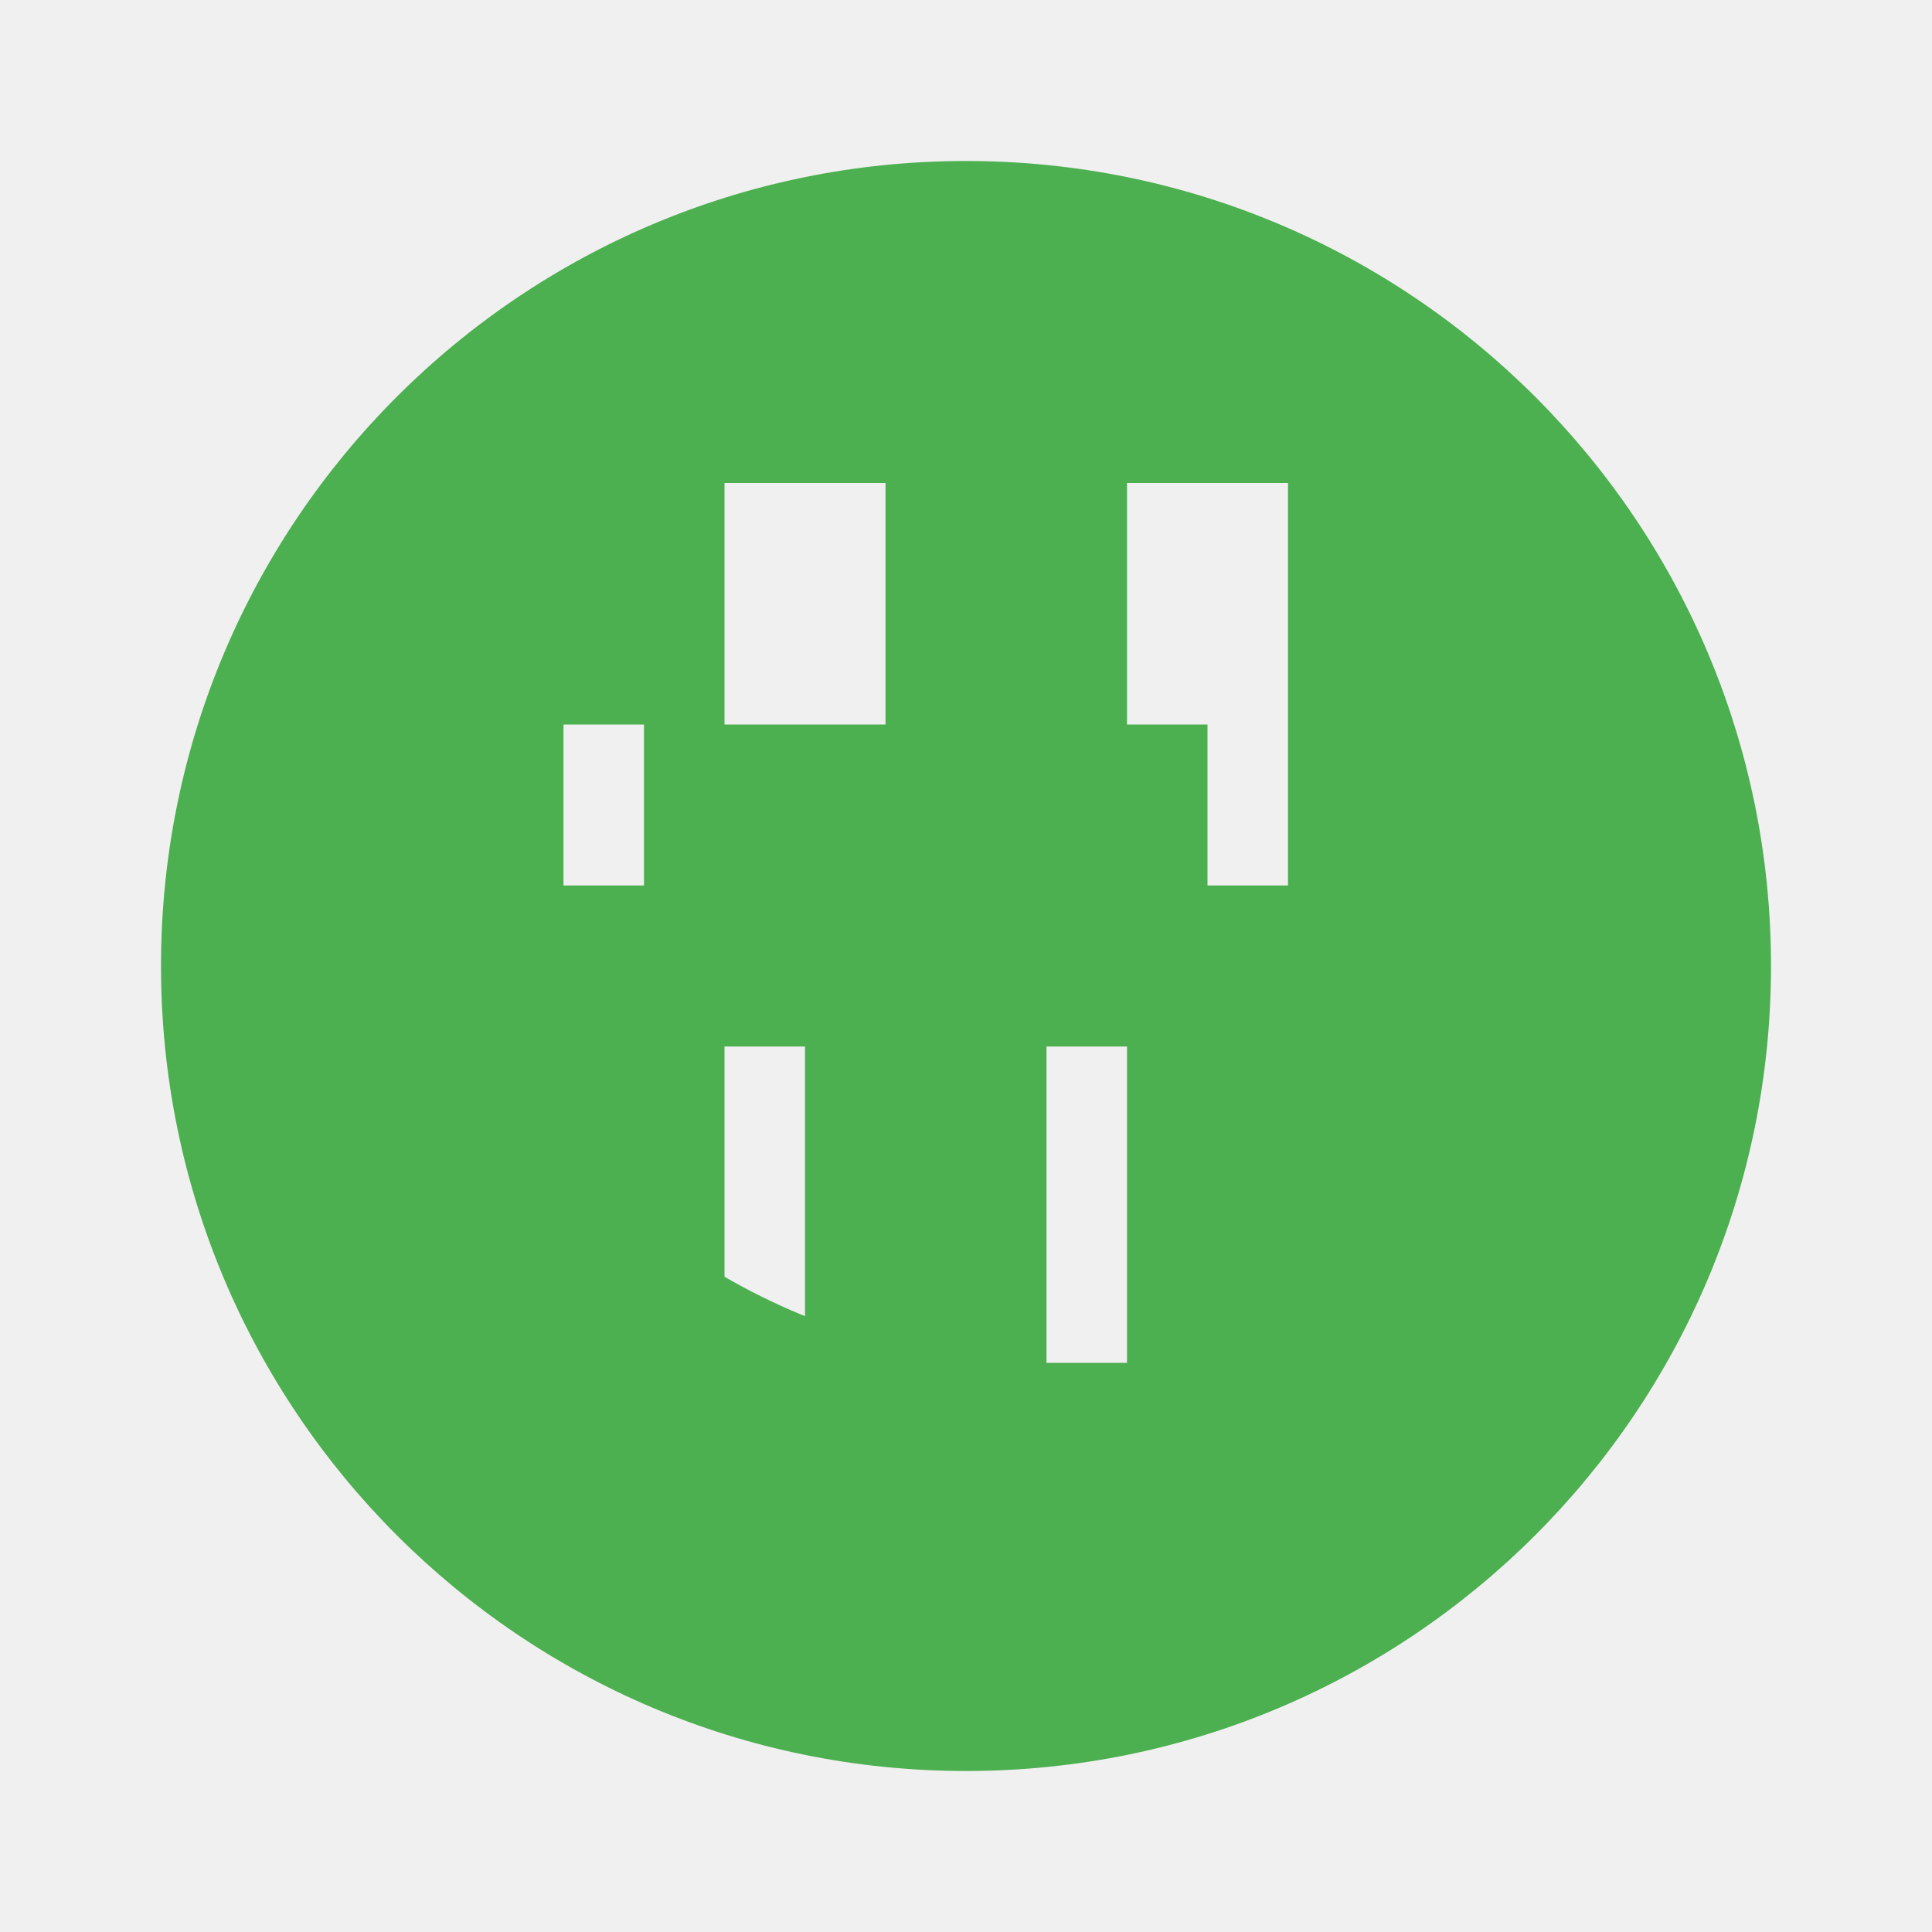
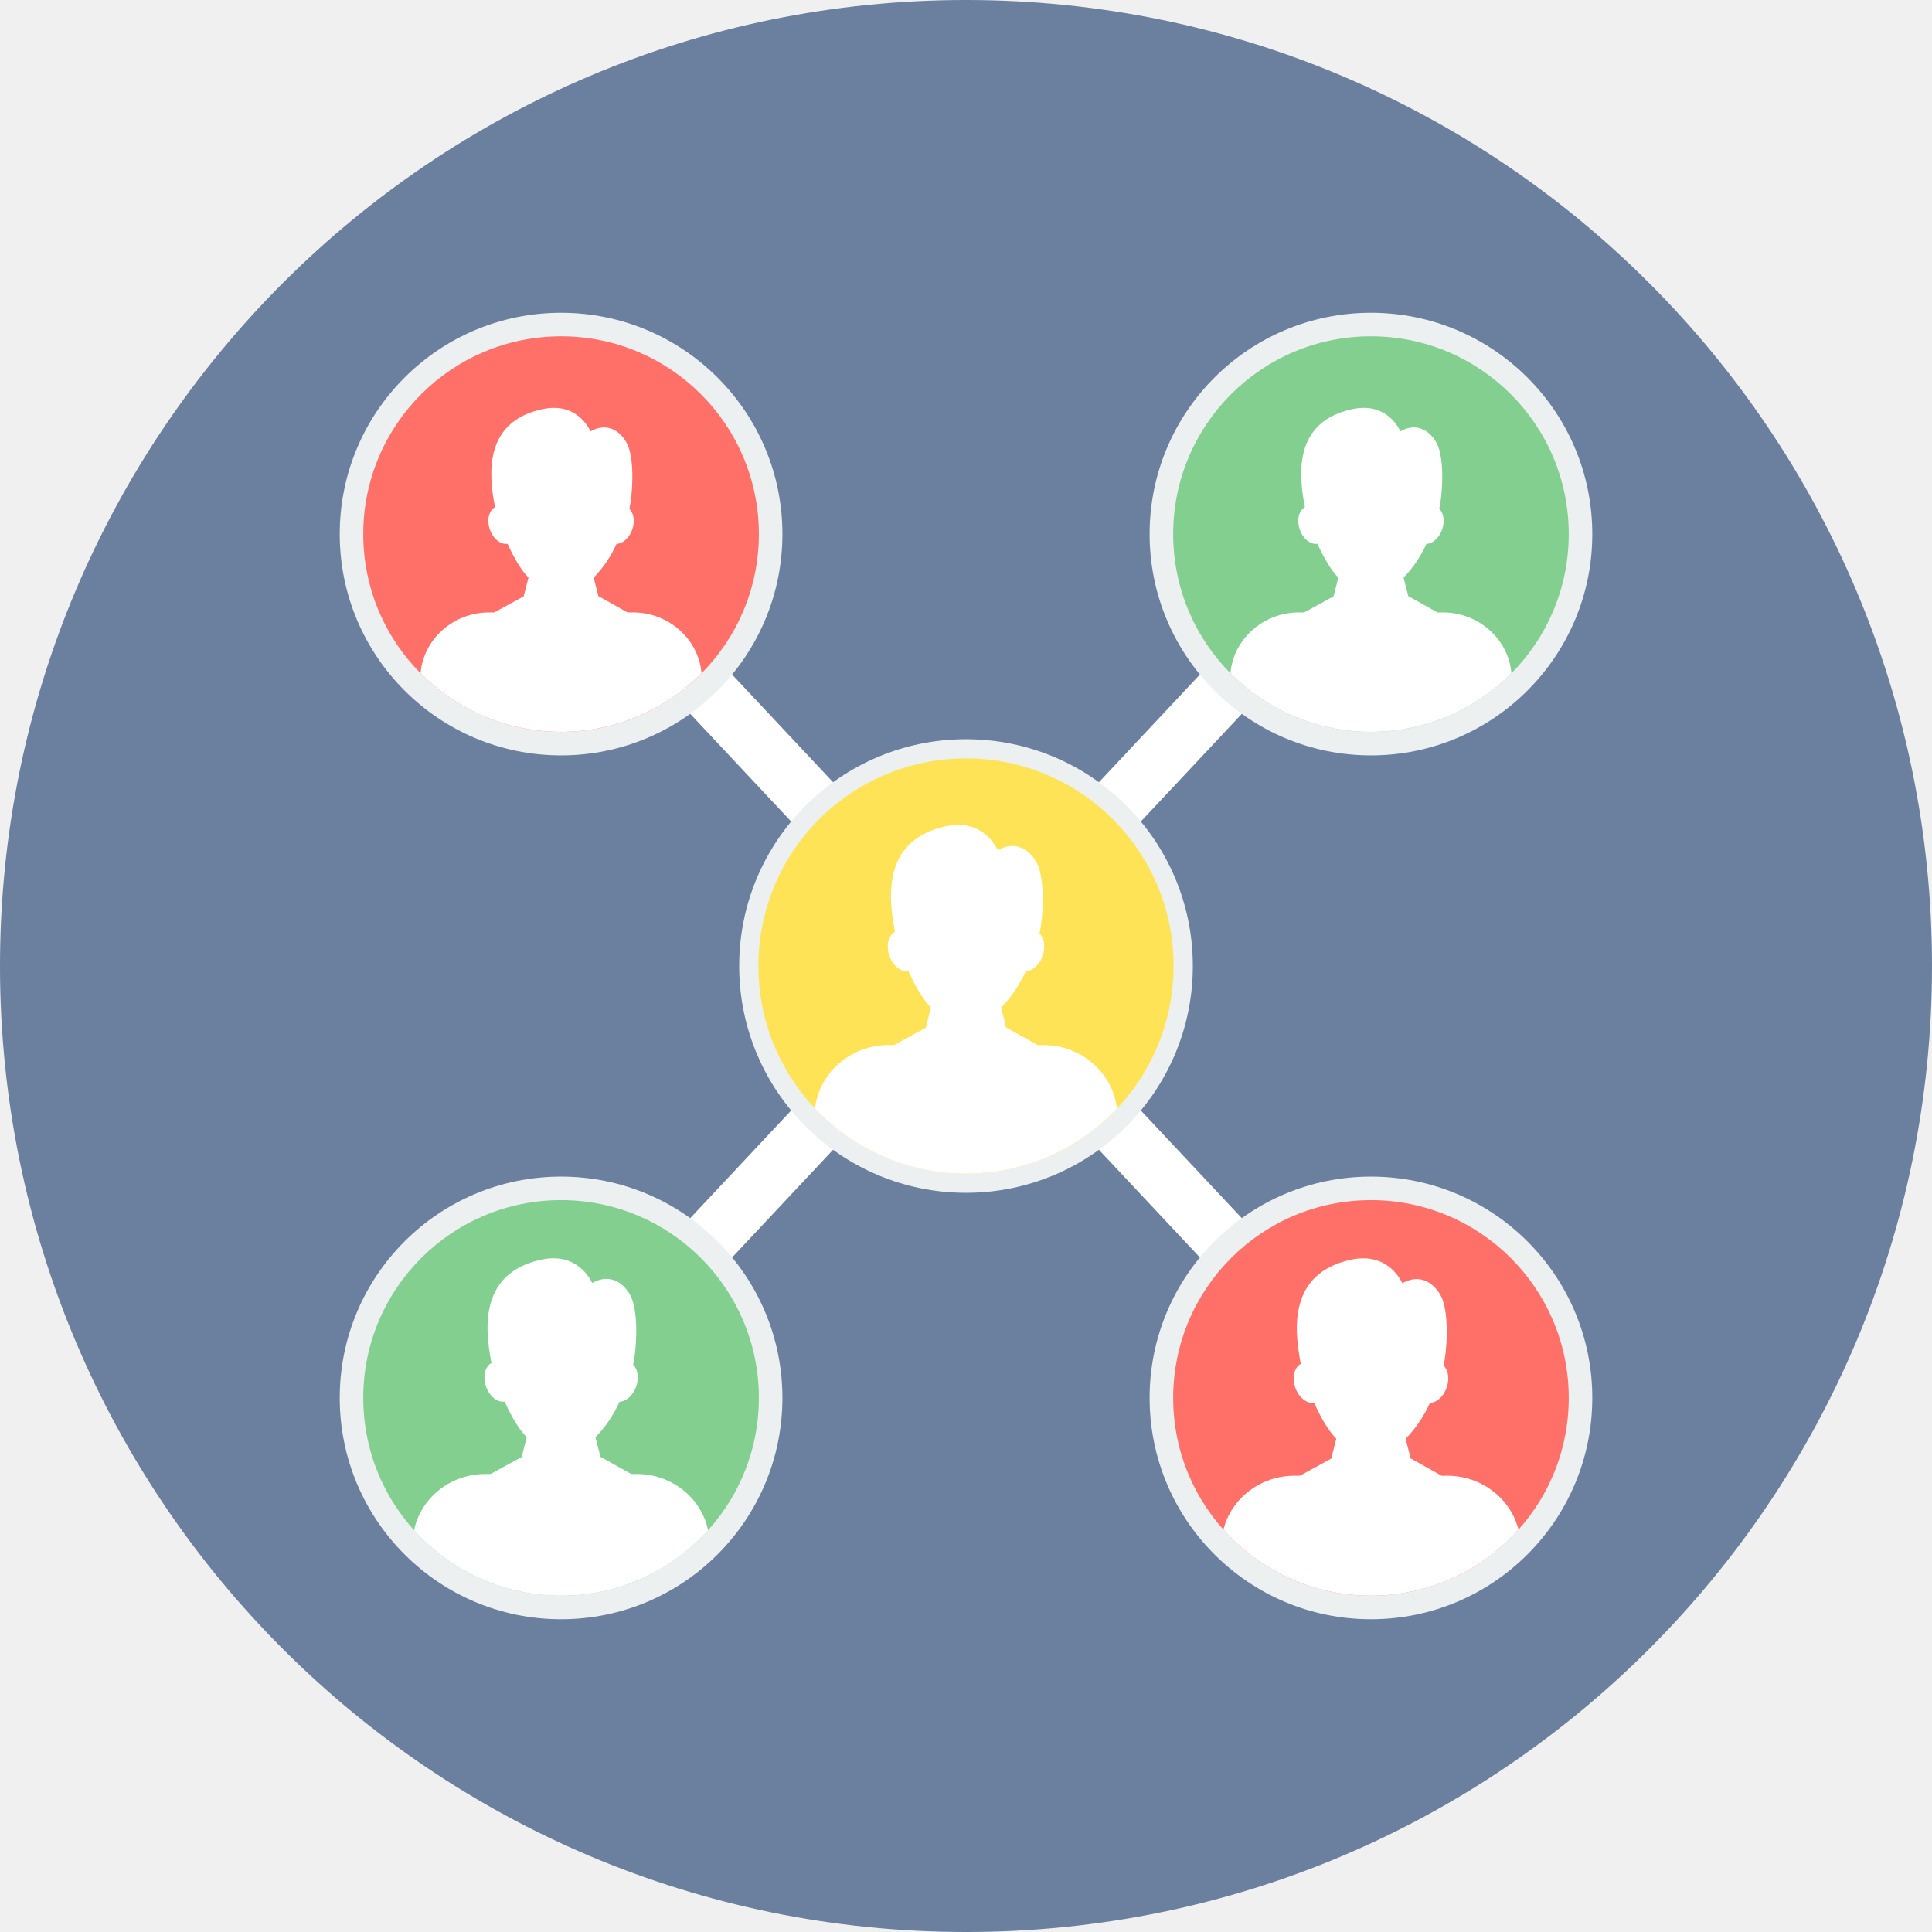
- <svg xmlns="http://www.w3.org/2000/svg" width="100" height="100" viewBox="0 0 24 24" fill="none">
-   <path d="M12 2a10 10 0 1 0 10 10A10 10 0 0 0 12 2zm1 14.93a7.92 7.92 0 0 1-4-1.07V13h1v3.93a6.92 6.92 0 0 0 3 0V13h1v3.93zM7 11V9h1v2H7zm9-2v2h-1V9h1zm-7 0V6h2v3H9zm5 0V6h2v3h-2z" fill="#4CAF50" />
+ <svg xmlns="http://www.w3.org/2000/svg" height="800px" width="800px" version="1.1" id="Layer_1" viewBox="0 0 511.994 511.994" xml:space="preserve">
+   <circle style="fill:#6B7F9E;" cx="255.997" cy="255.997" r="255.997" />
+   <polygon style="fill:#FFFFFF;" points="177.438,161.081 255.997,244.867 334.556,161.081 345.644,171.512 266.428,255.997   345.644,340.482 334.556,350.913 255.997,267.127 177.438,350.913 166.356,340.482 245.566,255.997 166.356,171.512 " />
+   <path style="fill:#ECF0F1;" d="M255.997,195.897c33.191,0,60.112,26.909,60.112,60.1s-26.921,60.106-60.112,60.106  s-60.106-26.915-60.106-60.106S222.806,195.897,255.997,195.897z" />
+   <path style="fill:#FFE356;" d="M255.997,200.98c30.384,0,55.017,24.626,55.017,55.017c0,30.378-24.626,55.017-55.017,55.017  c-30.378,0-55.017-24.638-55.017-55.017C200.98,225.607,225.619,200.98,255.997,200.98z" />
+   <path style="fill:#FFFFFF;" d="M235.496,276.944h1.433l8.402-4.583l1.367-5.348c-2-2.018-4.071-5.438-5.95-9.648  c-0.151,0.024-0.307,0.036-0.47,0.036c-2.222,0-4.421-2.415-4.914-5.396c-0.385-2.337,0.385-4.324,1.807-5.077  c-1.879-9.582-3.126-24.295,13.376-27.933c9.901-2.18,13.436,5.463,13.87,6.3c5.992-3.361,9.799,1.68,10.774,4.348  c1.771,4.824,1.192,13.798,0.289,17.761c1,0.952,1.482,2.656,1.156,4.601c-0.488,2.933-2.62,5.318-4.806,5.396  c-1.765,3.873-4.125,7.197-6.535,9.612l1.367,5.348h0.114l8.173,4.583h1.548c10.082,0,18.447,7.414,19.501,16.815  c-10.034,10.624-24.247,17.261-40.008,17.261s-29.975-6.637-40.008-17.261c1.054-9.419,9.419-16.815,19.501-16.815H235.496z" />
+   <g>
+     <path style="fill:#ECF0F1;" d="M148.686,82.889c32.39,0,58.66,26.253,58.66,58.642c0,32.384-26.271,58.654-58.66,58.654   s-58.654-26.271-58.654-58.654C90.032,109.142,116.297,82.889,148.686,82.889z" />
+     <path style="fill:#ECF0F1;" d="M148.686,311.809c32.39,0,58.66,26.253,58.66,58.642s-26.271,58.66-58.66,58.66   s-58.654-26.271-58.654-58.66S116.297,311.809,148.686,311.809z" />
+     <path style="fill:#ECF0F1;" d="M363.314,311.809c32.39,0,58.654,26.253,58.654,58.642s-26.265,58.66-58.654,58.66   s-58.66-26.271-58.66-58.66S330.924,311.809,363.314,311.809z" />
+     <path style="fill:#ECF0F1;" d="M363.314,82.889c32.39,0,58.654,26.253,58.654,58.642c0,32.384-26.265,58.654-58.654,58.654   s-58.66-26.271-58.66-58.654C304.654,109.142,330.924,82.889,363.314,82.889z" />
+   </g>
+   <path style="fill:#FF7069;" d="M148.686,89.123c28.945,0,52.421,23.464,52.421,52.409s-23.476,52.421-52.421,52.421  s-52.421-23.476-52.421-52.421S119.742,89.123,148.686,89.123z" />
+   <path style="fill:#FFFFFF;" d="M129.637,162.297h1.331l7.805-4.258l1.271-4.969c-1.861-1.879-3.782-5.059-5.529-8.962  c-0.145,0.024-0.289,0.03-0.44,0.03c-2.06,0-4.101-2.246-4.565-5.017c-0.361-2.168,0.361-4.017,1.674-4.716  c-1.747-8.901-2.903-22.573,12.431-25.951c9.197-2.03,12.485,5.077,12.882,5.854c5.571-3.126,9.106,1.56,10.016,4.041  c1.644,4.481,1.108,12.81,0.271,16.496c0.927,0.885,1.373,2.469,1.072,4.276c-0.452,2.722-2.439,4.939-4.463,5.011  c-1.638,3.602-3.836,6.685-6.071,8.932l1.271,4.969h0.108l7.588,4.258h1.445c9.552,0,17.441,7.161,18.17,16.135  c-9.498,9.582-22.669,15.52-37.226,15.52c-14.551,0-27.722-5.938-37.22-15.52c0.723-8.992,8.618-16.135,18.17-16.135  L129.637,162.297z" />
+   <path style="fill:#83CF8F;" d="M363.308,89.123c28.957,0,52.421,23.464,52.421,52.409s-23.464,52.421-52.421,52.421  c-28.945,0-52.409-23.476-52.409-52.421S334.363,89.123,363.308,89.123z" />
+   <path style="fill:#FFFFFF;" d="M344.258,162.297h1.337l7.805-4.258l1.271-4.969c-1.861-1.879-3.782-5.059-5.535-8.962  c-0.139,0.024-0.283,0.03-0.434,0.03c-2.06,0-4.107-2.246-4.565-5.017c-0.361-2.168,0.361-4.017,1.674-4.716  c-1.747-8.901-2.903-22.573,12.431-25.951c9.197-2.03,12.485,5.077,12.882,5.854c5.571-3.126,9.106,1.56,10.016,4.041  c1.644,4.481,1.108,12.81,0.271,16.496c0.921,0.885,1.373,2.469,1.072,4.276c-0.452,2.722-2.439,4.939-4.463,5.011  c-1.638,3.602-3.836,6.685-6.071,8.932l1.271,4.969h0.108l7.589,4.258h1.445c9.552,0,17.441,7.161,18.17,16.135  c-9.498,9.582-22.669,15.52-37.226,15.52s-27.722-5.938-37.22-15.52c0.729-8.992,8.618-16.135,18.17-16.135V162.297z" />
+   <path style="fill:#83CF8F;" d="M148.686,318.042c28.945,0,52.421,23.464,52.421,52.409c0,28.957-23.476,52.421-52.421,52.421  s-52.421-23.464-52.421-52.421C96.265,341.506,119.742,318.042,148.686,318.042z" />
+   <path style="fill:#FFFFFF;" d="M187.64,405.526c-9.594,10.648-23.494,17.345-38.954,17.345s-29.36-6.697-38.954-17.345  c1.728-8.468,9.546-14.906,18.863-14.906h1.409l8.233-4.493l1.337-5.24c-1.963-1.981-3.987-5.33-5.83-9.456  c-0.151,0.024-0.301,0.036-0.458,0.036c-2.174,0-4.33-2.367-4.818-5.288c-0.379-2.283,0.379-4.234,1.771-4.969  c-1.843-9.389-3.066-23.807,13.105-27.373c9.702-2.132,13.165,5.354,13.587,6.173c5.872-3.294,9.606,1.644,10.558,4.258  c1.735,4.728,1.168,13.515,0.289,17.399c0.976,0.927,1.451,2.602,1.132,4.511c-0.476,2.873-2.572,5.21-4.71,5.288  c-1.728,3.8-4.047,7.052-6.402,9.419l1.343,5.24h0.114l8.004,4.493h1.524c9.305,0,17.128,6.456,18.863,14.906H187.64z" />
+   <path style="fill:#FF7069;" d="M363.308,318.042c28.957,0,52.421,23.464,52.421,52.409c0,28.957-23.464,52.421-52.421,52.421  c-28.945,0-52.409-23.464-52.409-52.421C310.899,341.506,334.363,318.042,363.308,318.042z" />
+   <path style="fill:#FFFFFF;" d="M402.413,405.364c-9.6,10.744-23.554,17.508-39.105,17.508c-15.538,0-29.499-6.763-39.093-17.508  c2.036-8.173,9.727-14.286,18.845-14.286h1.421l8.299-4.529l1.349-5.276c-1.975-1.999-4.017-5.372-5.878-9.528  c-0.151,0.024-0.301,0.036-0.464,0.036c-2.186,0-4.366-2.385-4.854-5.33c-0.379-2.307,0.385-4.27,1.783-5.011  c-1.855-9.468-3.084-24,13.214-27.59c9.775-2.15,13.274,5.396,13.695,6.221c5.92-3.318,9.678,1.662,10.642,4.294  c1.747,4.764,1.18,13.623,0.289,17.538c0.988,0.94,1.464,2.62,1.144,4.547c-0.482,2.897-2.59,5.252-4.746,5.33  c-1.741,3.83-4.083,7.113-6.456,9.492l1.349,5.282h0.114l8.07,4.529h1.536c9.112,0,16.809,6.131,18.845,14.292V405.364z" />
</svg>
